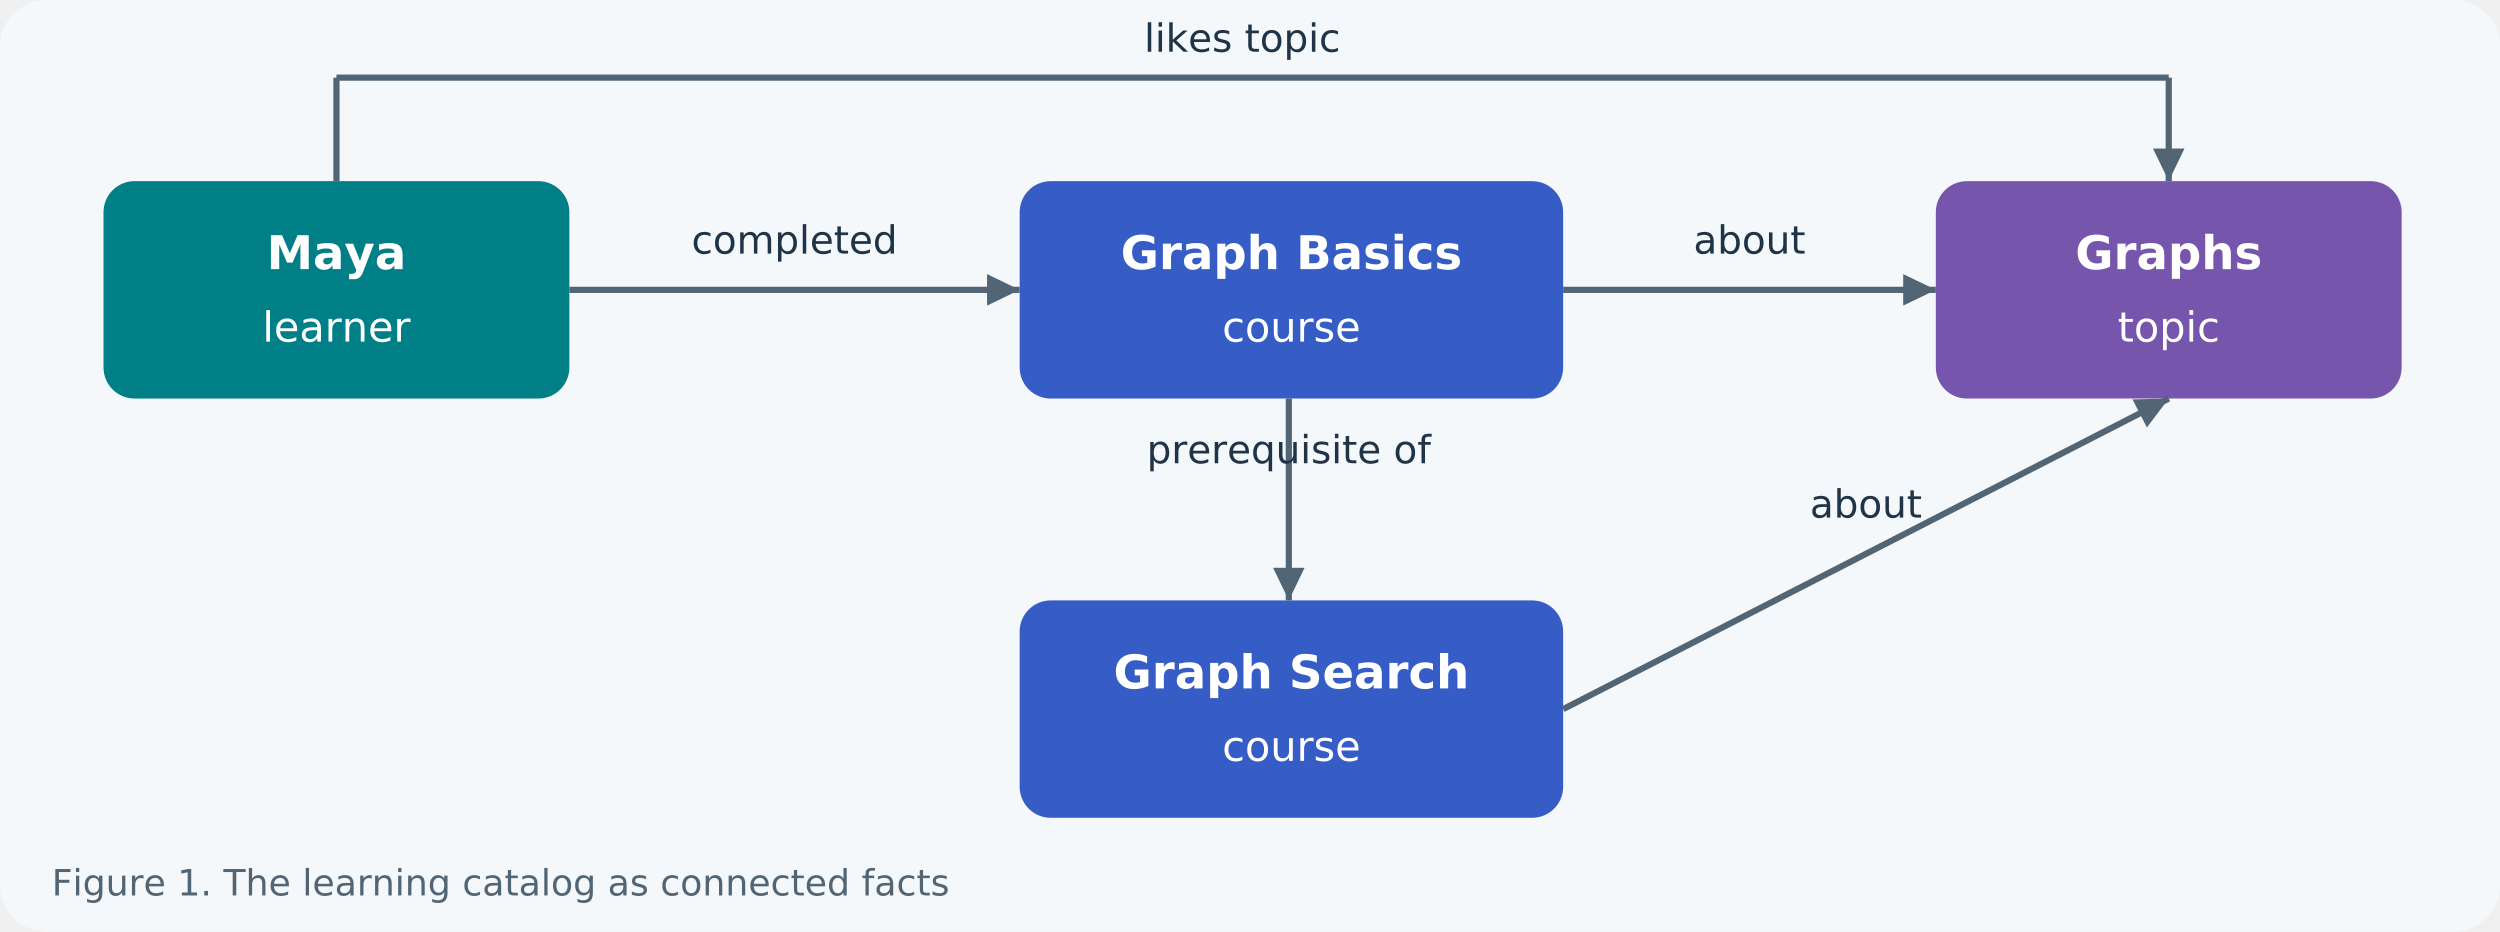
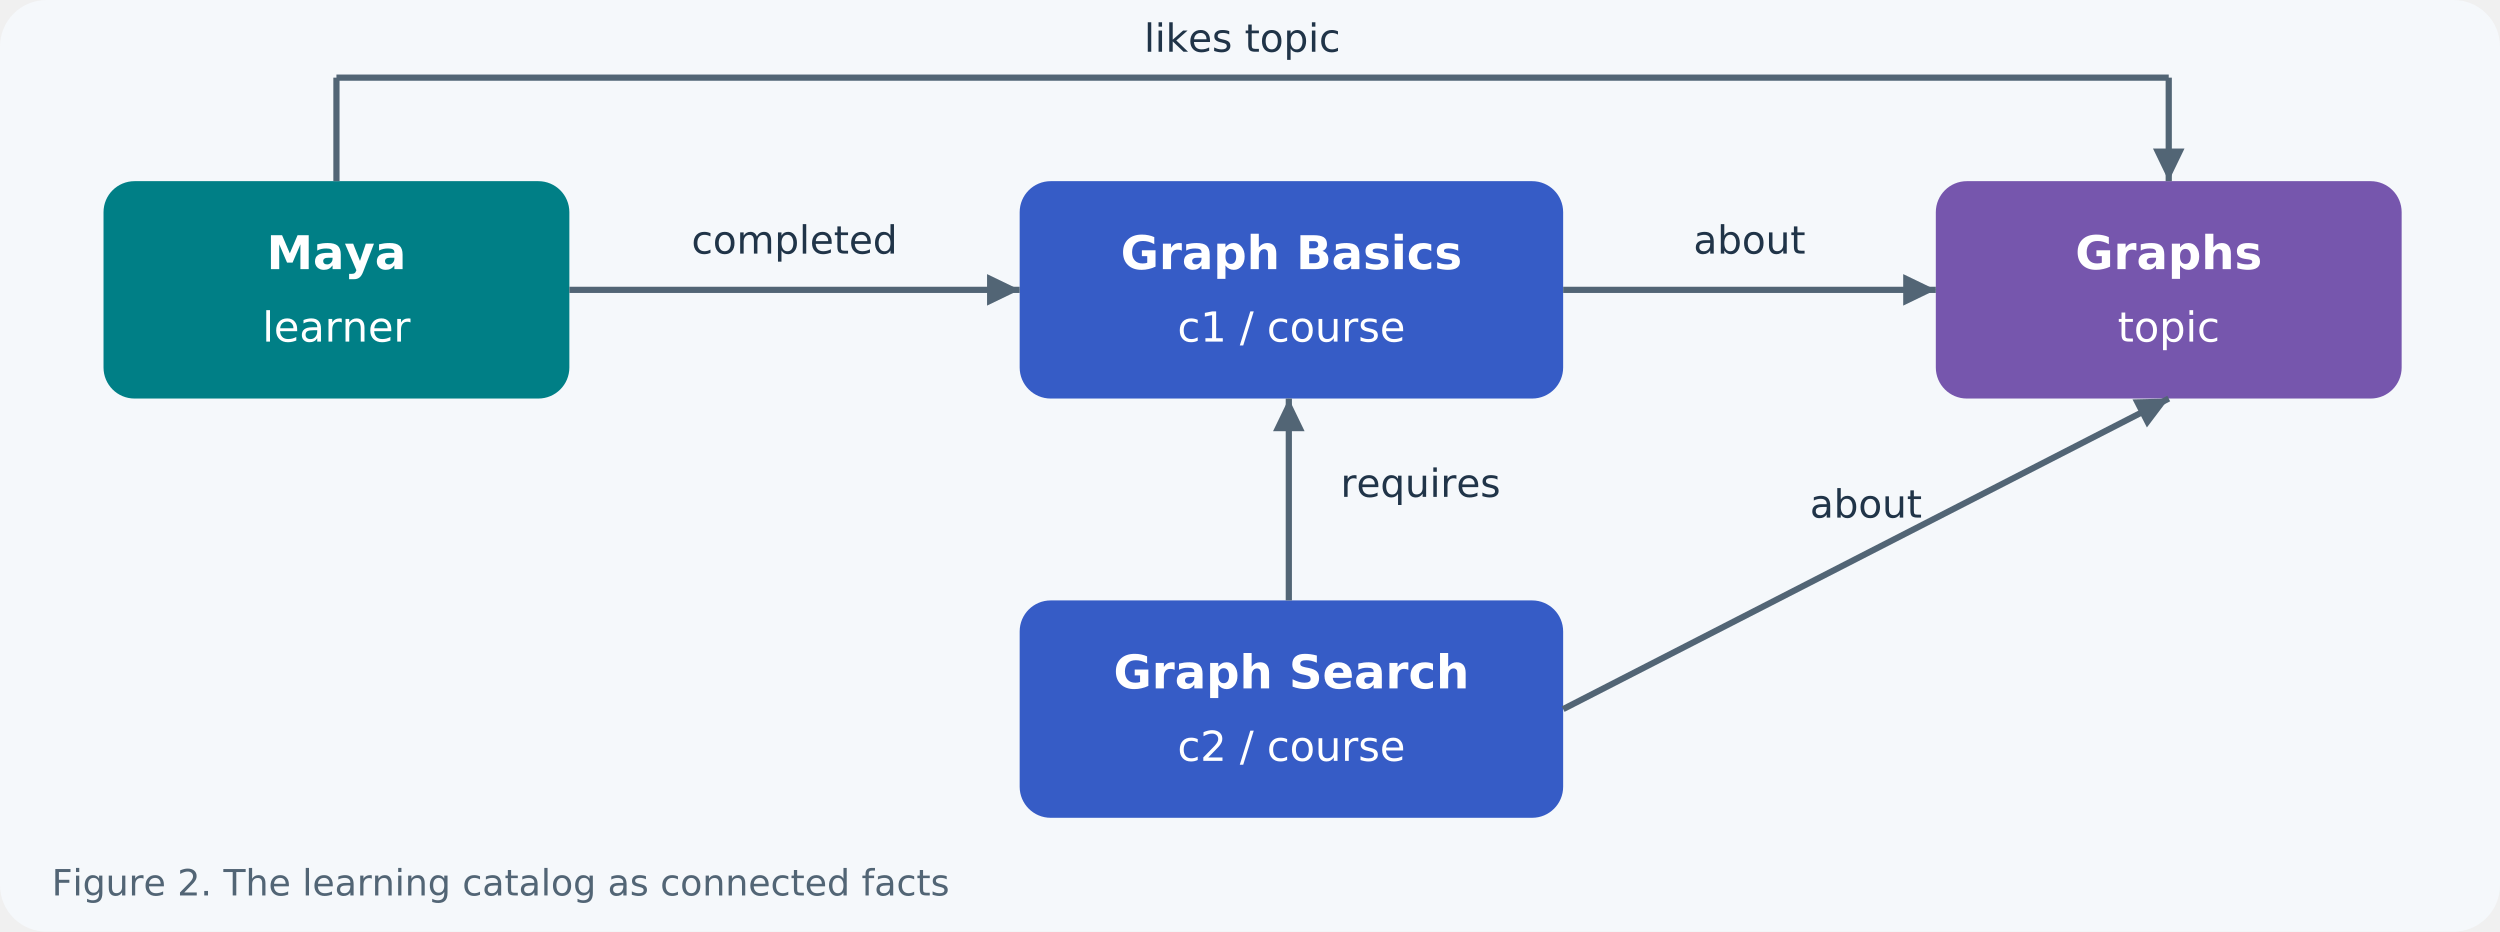
<svg xmlns="http://www.w3.org/2000/svg" xmlns:xlink="http://www.w3.org/1999/xlink" version="1.1" width="483" height="180" viewBox="0 0 483 180">
  <defs>
    <path id="font_1_46" d="M.092 .729H.331L.497 .339 .664 .729H.903V0H.725V.534L.557 .141H.438L.27 .534V0H.092V.729Z" />
    <path id="font_1_66" d="M.329 .245C.293 .245 .265 .239 .247 .227 .228 .214 .219 .196 .219 .172 .219 .15 .227 .133 .241 .12 .256 .108 .277 .102 .303 .102 .336 .102 .364 .113 .386 .137 .409 .16 .42 .19 .42 .225V.245H.329M.596 .311V0H.42V.081C.396 .048 .37 .023 .341 .008 .312-.007 .276-.015 .234-.015 .177-.015 .131 .002 .096 .035 .061 .068 .043 .111 .043 .164 .043 .228 .065 .275 .109 .305 .153 .335 .222 .35 .317 .35H.42V.364C.42 .391 .409 .412 .387 .425 .365 .438 .331 .444 .285 .444 .248 .444 .213 .441 .181 .433 .148 .426 .118 .414 .091 .399V.533C.128 .542 .166 .549 .204 .554 .241 .558 .279 .561 .317 .561 .416 .561 .487 .541 .531 .502 .574 .463 .596 .399 .596 .311Z" />
    <path id="font_1_90" d="M.012 .547H.187L.334 .176 .459 .547H.634L.404-.051C.381-.112 .354-.155 .323-.179 .292-.204 .252-.216 .201-.216H.1V-.101H.155C.184-.101 .206-.096 .219-.086 .233-.077 .243-.06 .251-.036L.256-.021 .012 .547Z" />
    <path id="font_2_77" d="M.094 .76H.184V0H.094V.76Z" />
    <path id="font_2_70" d="M.562 .296V.252H.149C.153 .19 .171 .143 .205 .11 .238 .078 .285 .062 .344 .062 .379 .062 .412 .066 .445 .074 .477 .083 .509 .095 .541 .112V.027C.509 .014 .476 .003 .442-.004 .408-.011 .374-.015 .339-.015 .252-.015 .183 .011 .132 .062 .081 .113 .055 .181 .055 .268 .055 .358 .079 .429 .128 .482 .176 .534 .241 .561 .323 .561 .397 .561 .455 .537 .498 .489 .541 .442 .562 .377 .562 .296M.472 .322C.472 .372 .458 .411 .431 .44 .404 .47 .368 .484 .324 .484 .274 .484 .234 .47 .204 .442 .174 .413 .156 .373 .152 .322L.472 .322Z" />
    <path id="font_2_66" d="M.343 .275C.27 .275 .22 .267 .192 .25 .164 .234 .15 .205 .15 .165 .15 .133 .16 .108 .181 .089 .202 .07 .231 .061 .267 .061 .317 .061 .357 .078 .387 .114 .417 .149 .432 .196 .432 .255V.275H.343M.522 .312V0H.432V.083C.412 .05 .386 .025 .355 .009 .325-.007 .287-.015 .243-.015 .187-.015 .143 .001 .11 .033 .077 .064 .06 .106 .06 .159 .06 .221 .081 .267 .122 .299 .163 .33 .224 .346 .306 .346H.432V.354C.432 .396 .419 .428 .391 .45 .364 .473 .326 .484 .277 .484 .246 .484 .215 .481 .186 .473 .156 .466 .127 .454 .1 .439V.522C.133 .535 .165 .545 .196 .551 .227 .557 .257 .561 .286 .561 .365 .561 .424 .54 .463 .499 .502 .458 .522 .396 .522 .312Z" />
    <path id="font_2_83" d="M.411 .463C.401 .469 .39 .473 .378 .476 .366 .479 .353 .48 .339 .48 .288 .48 .249 .464 .222 .431 .195 .398 .181 .35 .181 .288V0H.091V.547H.181V.462C.2 .495 .225 .52 .255 .536 .285 .552 .322 .561 .365 .561 .371 .561 .378 .56 .386 .559 .393 .559 .402 .557 .411 .556L.411 .463Z" />
    <path id="font_2_79" d="M.549 .33V0H.459V.327C.459 .379 .449 .418 .429 .444 .409 .47 .378 .482 .338 .482 .289 .482 .251 .467 .223 .436 .195 .405 .181 .363 .181 .309V0H.091V.547H.181V.462C.203 .495 .228 .52 .257 .536 .286 .552 .32 .561 .358 .561 .421 .561 .468 .541 .5 .502 .533 .463 .549 .406 .549 .33Z" />
    <path id="font_1_40" d="M.747 .054C.7 .031 .652 .014 .601 .003 .551-.009 .499-.015 .445-.015 .323-.015 .227 .019 .156 .087 .085 .155 .05 .247 .05 .364 .05 .481 .086 .574 .158 .641 .23 .708 .329 .742 .455 .742 .504 .742 .55 .738 .594 .728 .639 .719 .681 .706 .72 .688V.536C.68 .559 .639 .577 .599 .588 .559 .6 .518 .605 .478 .605 .403 .605 .345 .585 .305 .543 .264 .501 .244 .441 .244 .364 .244 .286 .264 .227 .303 .185 .342 .143 .397 .122 .469 .122 .489 .122 .507 .123 .524 .126 .54 .128 .556 .132 .569 .137V.279H.454V.405H.747V.054Z" />
    <path id="font_1_83" d="M.49 .397C.475 .405 .46 .41 .445 .414 .429 .417 .414 .419 .399 .419 .354 .419 .319 .405 .295 .376 .271 .347 .259 .305 .259 .252V0H.084V.547H.259V.457C.281 .493 .307 .519 .336 .536 .365 .552 .4 .561 .441 .561 .447 .561 .453 .56 .46 .56 .467 .559 .477 .558 .49 .557L.49 .397Z" />
    <path id="font_1_81" d="M.259 .079V-.208H.084V.547H.259V.467C.283 .499 .31 .523 .339 .538 .368 .553 .402 .561 .44 .561 .507 .561 .563 .534 .606 .48 .649 .426 .671 .357 .671 .273 .671 .188 .649 .119 .606 .066 .563 .012 .507-.015 .44-.015 .402-.015 .368-.007 .339 .008 .31 .023 .283 .047 .259 .079M.375 .434C.338 .434 .309 .42 .289 .392 .269 .365 .259 .325 .259 .273 .259 .221 .269 .181 .289 .154 .309 .126 .338 .112 .375 .112 .412 .112 .441 .126 .461 .153 .48 .181 .49 .221 .49 .273 .49 .325 .48 .365 .461 .392 .441 .42 .412 .434 .375 .434Z" />
    <path id="font_1_73" d="M.634 .333V0H.458V.054 .254C.458 .302 .457 .335 .455 .353 .453 .371 .449 .384 .444 .393 .437 .404 .428 .413 .416 .419 .404 .426 .391 .429 .376 .429 .34 .429 .311 .415 .29 .386 .269 .358 .259 .319 .259 .269V0H.084V.76H.259V.467C.285 .499 .313 .523 .343 .538 .372 .553 .405 .561 .441 .561 .504 .561 .552 .541 .585 .502 .617 .464 .634 .407 .634 .333Z" />
    <path id="font_1_1" d="M0 0Z" />
    <path id="font_1_35" d="M.384 .447C.413 .447 .436 .454 .451 .467 .466 .48 .474 .499 .474 .524 .474 .549 .466 .569 .451 .582 .436 .595 .413 .602 .384 .602H.28V.447H.384M.39 .128C.428 .128 .456 .136 .475 .152 .494 .168 .504 .192 .504 .224 .504 .256 .494 .28 .476 .296 .457 .311 .428 .319 .39 .319H.28V.128H.39M.565 .391C.605 .379 .637 .357 .659 .326 .681 .294 .692 .255 .692 .209 .692 .139 .668 .086 .621 .052 .573 .017 .501 0 .404 0H.092V.729H.374C.475 .729 .549 .714 .594 .684 .639 .653 .662 .604 .662 .537 .662 .501 .654 .471 .637 .446 .621 .421 .597 .403 .565 .391Z" />
    <path id="font_1_84" d="M.511 .53V.397C.474 .413 .438 .425 .403 .433 .368 .44 .335 .444 .304 .444 .271 .444 .246 .44 .23 .432 .214 .424 .206 .411 .206 .393 .206 .379 .212 .369 .224 .361 .237 .354 .258 .348 .29 .345L.321 .34C.41 .329 .471 .31 .501 .284 .532 .258 .548 .217 .548 .161 .548 .103 .526 .059 .483 .029 .44 0 .376-.015 .291-.015 .255-.015 .218-.012 .179-.006 .14-0 .101 .008 .06 .02V.152C.095 .135 .131 .123 .167 .114 .204 .106 .241 .102 .279 .102 .313 .102 .339 .106 .356 .116 .373 .125 .382 .139 .382 .158 .382 .173 .376 .185 .364 .193 .352 .2 .328 .206 .293 .211L.262 .215C.184 .224 .13 .242 .099 .269 .067 .295 .052 .335 .052 .389 .052 .447 .072 .49 .111 .518 .151 .547 .212 .561 .294 .561 .326 .561 .36 .558 .396 .553 .431 .548 .47 .541 .511 .53Z" />
    <path id="font_1_74" d="M.084 .547H.259V0H.084V.547M.084 .76H.259V.617H.084V.76Z" />
    <path id="font_1_68" d="M.526 .53V.388C.502 .404 .478 .416 .454 .424 .43 .432 .406 .436 .38 .436 .331 .436 .293 .421 .266 .393 .239 .364 .225 .324 .225 .273 .225 .222 .239 .182 .266 .153 .293 .125 .331 .11 .38 .11 .407 .11 .433 .114 .458 .123 .482 .131 .505 .143 .526 .159V.016C.499 .006 .471-.002 .443-.007 .414-.012 .386-.015 .358-.015 .259-.015 .182 .011 .126 .061 .071 .112 .043 .183 .043 .273 .043 .363 .071 .434 .126 .484 .182 .535 .259 .561 .358 .561 .387 .561 .415 .558 .443 .553 .47 .548 .498 .54 .526 .53Z" />
    <path id="font_2_68" d="M.488 .526V.442C.462 .456 .437 .467 .411 .474 .386 .481 .36 .484 .334 .484 .276 .484 .23 .466 .198 .429 .166 .392 .15 .34 .15 .273 .15 .206 .166 .154 .198 .117 .23 .08 .276 .062 .334 .062 .36 .062 .386 .065 .411 .072 .437 .079 .462 .09 .488 .104V.021C.463 .009 .437 0 .41-.006 .383-.012 .354-.015 .324-.015 .242-.015 .176 .011 .128 .063 .079 .115 .055 .185 .055 .273 .055 .362 .08 .433 .129 .484 .178 .535 .245 .561 .33 .561 .358 .561 .385 .558 .411 .552 .438 .546 .463 .538 .488 .526Z" />
+     <path id="font_2_18" d="M.124 .083H.285V.64L.11 .604V.694L.284 .729H.383V.083H.544V0H.124V.083Z" />
+     <path id="font_2_1" d="M0 0Z" />
+     <path id="font_2_16" d="M.254 .729H.337L.083-.093H0L.254 .729Z" />
    <path id="font_2_80" d="M.306 .484C.258 .484 .22 .466 .192 .428 .164 .39 .15 .339 .15 .273 .15 .207 .164 .156 .192 .118 .219 .08 .258 .062 .306 .062 .354 .062 .392 .08 .42 .118 .448 .156 .462 .208 .462 .273 .462 .338 .448 .389 .42 .427 .392 .465 .354 .484 .306 .484M.306 .561C.384 .561 .446 .535 .49 .484 .535 .433 .557 .363 .557 .273 .557 .183 .535 .113 .49 .062 .446 .011 .384-.015 .306-.015 .228-.015 .166 .011 .122 .062 .077 .113 .055 .183 .055 .273 .055 .363 .077 .433 .122 .484 .166 .535 .228 .561 .306 .561Z" />
    <path id="font_2_86" d="M.085 .216V.547H.175V.219C.175 .167 .185 .128 .205 .102 .225 .076 .256 .063 .296 .063 .344 .063 .383 .079 .411 .11 .439 .141 .453 .183 .453 .237V.547H.543V0H.453V.084C.431 .051 .406 .026 .377 .01 .348-.007 .315-.015 .277-.015 .214-.015 .166 .005 .134 .044 .101 .083 .085 .14 .085 .216M.311 .561V.561Z" />
    <path id="font_2_84" d="M.443 .531V.446C.417 .459 .391 .469 .364 .476 .336 .482 .308 .485 .279 .485 .234 .485 .201 .479 .178 .465 .156 .451 .145 .431 .145 .403 .145 .382 .153 .366 .169 .354 .185 .342 .217 .331 .265 .32L.296 .313C.36 .299 .405 .28 .432 .255 .459 .23 .472 .195 .472 .151 .472 .1 .452 .06 .412 .03 .372 0 .316-.015 .246-.015 .217-.015 .186-.012 .155-.006 .123-0 .089 .008 .054 .02V.112C.087 .095 .12 .082 .152 .073 .185 .065 .216 .061 .248 .061 .29 .061 .323 .068 .346 .082 .368 .097 .38 .117 .38 .144 .38 .168 .372 .187 .355 .2 .339 .213 .303 .226 .247 .238L.216 .245C.16 .257 .12 .275 .095 .299 .07 .323 .058 .357 .058 .399 .058 .451 .076 .49 .113 .518 .149 .547 .201 .561 .268 .561 .301 .561 .333 .558 .362 .553 .391 .548 .418 .541 .443 .531Z" />
    <path id="font_2_85" d="M.183 .702V.547H.368V.477H.183V.18C.183 .136 .189 .107 .201 .094 .214 .082 .238 .075 .276 .075H.368V0H.276C.207 0 .159 .013 .132 .039 .106 .065 .093 .112 .093 .18V.477H.027V.547H.093V.702H.183Z" />
    <path id="font_2_81" d="M.181 .082V-.208H.091V.547H.181V.464C.2 .497 .224 .521 .253 .537 .281 .553 .316 .561 .356 .561 .422 .561 .476 .534 .518 .481 .559 .428 .58 .359 .58 .273 .58 .187 .559 .117 .518 .065 .476 .012 .422-.015 .356-.015 .316-.015 .281-.007 .253 .009 .224 .025 .2 .049 .181 .082M.487 .273C.487 .339 .473 .391 .446 .429 .419 .467 .382 .485 .334 .485 .286 .485 .249 .467 .222 .429 .195 .391 .181 .339 .181 .273 .181 .207 .195 .155 .222 .117 .249 .079 .286 .061 .334 .061 .382 .061 .419 .079 .446 .117 .473 .155 .487 .207 .487 .273Z" />
    <path id="font_2_74" d="M.094 .547H.184V0H.094V.547M.094 .76H.184V.646H.094V.76Z" />
    <path id="font_2_78" d="M.52 .442C.542 .482 .569 .512 .601 .532 .632 .551 .669 .561 .711 .561 .768 .561 .812 .541 .843 .501 .874 .461 .889 .404 .889 .33V0H.799V.327C.799 .38 .79 .419 .771 .444 .752 .47 .724 .482 .686 .482 .639 .482 .603 .467 .576 .436 .549 .405 .535 .363 .535 .309V0H.445V.327C.445 .38 .436 .419 .417 .444 .398 .47 .37 .482 .331 .482 .285 .482 .249 .467 .222 .436 .195 .404 .181 .362 .181 .309V0H.091V.547H.181V.462C.202 .496 .226 .52 .255 .536 .284 .553 .318 .561 .357 .561 .397 .561 .43 .55 .458 .53 .486 .51 .507 .48 .52 .442Z" />
    <path id="font_2_69" d="M.454 .464V.76H.544V0H.454V.082C.435 .049 .411 .025 .383 .009 .354-.007 .319-.015 .279-.015 .213-.015 .159 .012 .117 .065 .076 .117 .055 .187 .055 .273 .055 .359 .076 .428 .117 .481 .159 .534 .213 .561 .279 .561 .319 .561 .354 .553 .383 .537 .411 .521 .435 .497 .454 .464M.148 .273C.148 .207 .162 .155 .189 .117 .216 .079 .253 .061 .301 .061 .348 .061 .386 .079 .413 .117 .44 .155 .454 .207 .454 .273 .454 .339 .44 .391 .413 .429 .386 .467 .348 .485 .301 .485 .253 .485 .216 .467 .189 .429 .162 .391 .148 .339 .148 .273Z" />
    <path id="font_2_67" d="M.487 .273C.487 .339 .473 .391 .446 .429 .419 .467 .382 .485 .334 .485 .286 .485 .249 .467 .222 .429 .195 .391 .181 .339 .181 .273 .181 .207 .195 .155 .222 .117 .249 .079 .286 .061 .334 .061 .382 .061 .419 .079 .446 .117 .473 .155 .487 .207 .487 .273M.181 .464C.2 .497 .224 .521 .253 .537 .281 .553 .316 .561 .356 .561 .422 .561 .476 .534 .518 .481 .559 .428 .58 .359 .58 .273 .58 .187 .559 .117 .518 .065 .476 .012 .422-.015 .356-.015 .316-.015 .281-.007 .253 .009 .224 .025 .2 .049 .181 .082V0H.091V.76H.181V.464Z" />
    <path id="font_1_52" d="M.599 .706V.551C.559 .569 .52 .582 .482 .592 .444 .601 .408 .605 .374 .605 .329 .605 .296 .599 .274 .587 .253 .575 .242 .555 .242 .529 .242 .51 .249 .494 .264 .484 .278 .473 .305 .463 .343 .455L.423 .439C.504 .423 .562 .398 .596 .365 .63 .332 .647 .285 .647 .224 .647 .143 .623 .083 .575 .044 .528 .005 .455-.015 .357-.015 .311-.015 .264-.01 .218-.001 .171 .007 .125 .02 .078 .038V.197C.125 .172 .17 .154 .213 .141 .257 .128 .299 .122 .339 .122 .38 .122 .411 .129 .433 .143 .455 .156 .466 .176 .466 .201 .466 .224 .458 .242 .444 .254 .429 .266 .399 .277 .355 .287L.282 .303C.209 .319 .156 .344 .122 .378 .089 .412 .072 .458 .072 .516 .072 .589 .095 .645 .142 .684 .189 .723 .256 .742 .344 .742 .384 .742 .425 .739 .468 .733 .51 .727 .554 .718 .599 .706Z" />
    <path id="font_1_70" d="M.63 .276V.226H.221C.225 .184 .24 .153 .266 .133 .291 .112 .326 .102 .372 .102 .409 .102 .447 .107 .485 .118 .524 .129 .563 .146 .604 .168V.033C.563 .017 .521 .005 .48-.003 .439-.011 .397-.015 .356-.015 .257-.015 .18 .011 .125 .061 .07 .111 .043 .182 .043 .273 .043 .362 .07 .433 .124 .484 .178 .535 .252 .561 .346 .561 .432 .561 .501 .535 .552 .483 .604 .431 .63 .362 .63 .276M.45 .334C.45 .367 .441 .394 .421 .414 .402 .434 .376 .444 .345 .444 .311 .444 .284 .435 .263 .416 .242 .397 .228 .37 .223 .334H.45Z" />
+     <path id="font_2_19" d="M.192 .083H.536V0H.073V.083C.111 .122 .162 .174 .226 .239 .291 .304 .332 .346 .348 .365 .38 .401 .402 .431 .414 .455 .427 .48 .433 .504 .433 .528 .433 .567 .42 .598 .392 .623 .365 .647 .33 .659 .286 .659 .255 .659 .223 .654 .188 .643 .154 .632 .117 .616 .078 .594V.693C.118 .709 .155 .722 .189 .73 .224 .738 .256 .742 .284 .742 .36 .742 .42 .723 .465 .686 .51 .648 .532 .597 .532 .534 .532 .504 .527 .476 .515 .449 .504 .422 .484 .39 .454 .354 .446 .345 .42 .317 .376 .272 .333 .227 .271 .164 .192 .083Z" />
    <path id="font_2_82" d="M.148 .273C.148 .207 .162 .155 .189 .117 .216 .079 .253 .061 .301 .061 .348 .061 .386 .079 .413 .117 .44 .155 .454 .207 .454 .273 .454 .339 .44 .391 .413 .429 .386 .467 .348 .485 .301 .485 .253 .485 .216 .467 .189 .429 .162 .391 .148 .339 .148 .273M.454 .082C.435 .049 .411 .025 .383 .009 .354-.007 .319-.015 .279-.015 .213-.015 .159 .012 .117 .065 .076 .117 .055 .187 .055 .273 .055 .359 .076 .428 .117 .481 .159 .534 .213 .561 .279 .561 .319 .561 .354 .553 .383 .537 .411 .521 .435 .497 .454 .464V.547H.544V-.208H.454V.082Z" />
-     <path id="font_2_1" d="M0 0Z" />
-     <path id="font_2_71" d="M.371 .76V.685H.285C.253 .685 .231 .678 .218 .665 .205 .652 .199 .629 .199 .595V.547H.347V.477H.199V0H.109V.477H.023V.547H.109V.585C.109 .646 .123 .69 .151 .718 .18 .746 .225 .76 .286 .76H.371Z" />
    <path id="font_2_76" d="M.091 .76H.181V.311L.449 .547H.564L.274 .291 .576 0H.459L.181 .267V0H.091V.76Z" />
    <path id="font_2_39" d="M.098 .729H.517V.646H.197V.432H.486V.349H.197V0H.098V.729Z" />
    <path id="font_2_72" d="M.454 .28C.454 .345 .441 .396 .414 .432 .387 .467 .349 .485 .301 .485 .253 .485 .215 .467 .188 .432 .161 .396 .148 .345 .148 .28 .148 .215 .161 .165 .188 .129 .215 .093 .253 .075 .301 .075 .349 .075 .387 .093 .414 .129 .441 .165 .454 .215 .454 .28M.544 .068C.544-.025 .523-.094 .482-.14 .441-.185 .377-.208 .292-.208 .26-.208 .231-.206 .203-.201 .175-.196 .147-.189 .121-.18V-.092C.147-.106 .174-.117 .199-.124 .225-.13 .251-.134 .278-.134 .337-.134 .381-.118 .41-.088 .439-.057 .454-.01 .454 .052V.097C.436 .064 .412 .04 .383 .024 .354 .008 .319 0 .279 0 .212 0 .158 .026 .117 .077 .076 .128 .055 .196 .055 .28 .055 .365 .076 .433 .117 .484 .158 .535 .212 .561 .279 .561 .319 .561 .354 .553 .383 .536 .412 .52 .436 .496 .454 .464V.547H.544V.068Z" />
-     <path id="font_2_18" d="M.124 .083H.285V.64L.11 .604V.694L.284 .729H.383V.083H.544V0H.124V.083Z" />
    <path id="font_2_15" d="M.107 .124H.21V0H.107V.124Z" />
    <path id="font_2_53" d="M-.003 .729H.614V.646H.355V0H.256V.646H-.003V.729Z" />
    <path id="font_2_73" d="M.549 .33V0H.459V.327C.459 .379 .449 .418 .429 .444 .409 .47 .378 .482 .338 .482 .289 .482 .251 .467 .223 .436 .195 .405 .181 .363 .181 .309V0H.091V.76H.181V.462C.203 .495 .228 .52 .257 .536 .286 .552 .32 .561 .358 .561 .421 .561 .468 .541 .5 .502 .533 .463 .549 .406 .549 .33Z" />
+     <path id="font_2_71" d="M.371 .76V.685H.285C.253 .685 .231 .678 .218 .665 .205 .652 .199 .629 .199 .595V.547H.347V.477H.199V0H.109V.477H.023V.547H.109V.585C.109 .646 .123 .69 .151 .718 .18 .746 .225 .76 .286 .76H.371Z" />
  </defs>
  <path transform="matrix(1,0,0,-1,0,180)" d="M9 0H474C478.975 0 483 4.025 483 9V171C483 175.975 478.975 180 474 180H9C4.025 180 0 175.975 0 171V9C0 4.025 4.025 0 9 0Z" fill="#f5f8fb" fill-rule="evenodd" />
  <path transform="matrix(1,0,0,-1,0,180)" d="M26 103H104C107.317 103 110 105.683 110 109V139C110 142.317 107.317 145 104 145H26C22.683 145 20 142.317 20 139V109C20 105.683 22.683 103 26 103Z" fill="#007f86" fill-rule="evenodd" />
  <use data-text="M" xlink:href="#font_1_46" transform="matrix(9,0,0,-9,51.51538,52)" fill="#ffffff" />
  <use data-text="a" xlink:href="#font_1_66" transform="matrix(9,0,0,-9,60.47038,52)" fill="#ffffff" />
  <use data-text="y" xlink:href="#font_1_90" transform="matrix(9,0,0,-9,66.54538,52)" fill="#ffffff" />
  <use data-text="a" xlink:href="#font_1_66" transform="matrix(9,0,0,-9,72.41338,52)" fill="#ffffff" />
  <use data-text="l" xlink:href="#font_2_77" transform="matrix(8,0,0,-8,50.69141,66)" fill="#ffffff" />
  <use data-text="e" xlink:href="#font_2_70" transform="matrix(8,0,0,-8,52.91541,66)" fill="#ffffff" />
  <use data-text="a" xlink:href="#font_2_66" transform="matrix(8,0,0,-8,57.83541,66)" fill="#ffffff" />
  <use data-text="r" xlink:href="#font_2_83" transform="matrix(8,0,0,-8,62.73941,66)" fill="#ffffff" />
  <use data-text="n" xlink:href="#font_2_79" transform="matrix(8,0,0,-8,66.02741,66)" fill="#ffffff" />
  <use data-text="e" xlink:href="#font_2_70" transform="matrix(8,0,0,-8,71.09941,66)" fill="#ffffff" />
  <use data-text="r" xlink:href="#font_2_83" transform="matrix(8,0,0,-8,76.01941,66)" fill="#ffffff" />
  <path transform="matrix(1,0,0,-1,0,180)" d="M203 103H296C299.317 103 302 105.683 302 109V139C302 142.317 299.317 145 296 145H203C199.683 145 197 142.317 197 139V109C197 105.683 199.683 103 203 103Z" fill="#365cc6" fill-rule="evenodd" />
  <use data-text="G" xlink:href="#font_1_40" transform="matrix(9,0,0,-9,216.5256,52)" fill="#ffffff" />
  <use data-text="r" xlink:href="#font_1_83" transform="matrix(9,0,0,-9,223.9146,52)" fill="#ffffff" />
  <use data-text="a" xlink:href="#font_1_66" transform="matrix(9,0,0,-9,228.3516,52)" fill="#ffffff" />
  <use data-text="p" xlink:href="#font_1_81" transform="matrix(9,0,0,-9,234.4266,52)" fill="#ffffff" />
  <use data-text="h" xlink:href="#font_1_73" transform="matrix(9,0,0,-9,240.8706,52)" fill="#ffffff" />
  <use data-text=" " xlink:href="#font_1_1" transform="matrix(9,0,0,-9,247.2786,52)" fill="#ffffff" />
  <use data-text="B" xlink:href="#font_1_35" transform="matrix(9,0,0,-9,250.4106,52)" fill="#ffffff" />
  <use data-text="a" xlink:href="#font_1_66" transform="matrix(9,0,0,-9,257.2686,52)" fill="#ffffff" />
  <use data-text="s" xlink:href="#font_1_84" transform="matrix(9,0,0,-9,263.3436,52)" fill="#ffffff" />
  <use data-text="i" xlink:href="#font_1_74" transform="matrix(9,0,0,-9,268.6986,52)" fill="#ffffff" />
  <use data-text="c" xlink:href="#font_1_68" transform="matrix(9,0,0,-9,271.7856,52)" fill="#ffffff" />
  <use data-text="s" xlink:href="#font_1_84" transform="matrix(9,0,0,-9,277.1227,52)" fill="#ffffff" />
-   <use data-text="c" xlink:href="#font_2_68" transform="matrix(8,0,0,-8,236.1289,66)" fill="#ffffff" />
-   <use data-text="o" xlink:href="#font_2_80" transform="matrix(8,0,0,-8,240.5289,66)" fill="#ffffff" />
-   <use data-text="u" xlink:href="#font_2_86" transform="matrix(8,0,0,-8,245.4249,66)" fill="#ffffff" />
-   <use data-text="r" xlink:href="#font_2_83" transform="matrix(8,0,0,-8,250.4969,66)" fill="#ffffff" />
-   <use data-text="s" xlink:href="#font_2_84" transform="matrix(8,0,0,-8,253.7849,66)" fill="#ffffff" />
-   <use data-text="e" xlink:href="#font_2_70" transform="matrix(8,0,0,-8,257.9529,66)" fill="#ffffff" />
+   <use data-text="c" xlink:href="#font_2_68" transform="matrix(8,0,0,-8,227.4941,66)" fill="#ffffff" />
+   <use data-text="1" xlink:href="#font_2_18" transform="matrix(8,0,0,-8,231.8941,66)" fill="#ffffff" />
+   <use data-text=" " xlink:href="#font_2_1" transform="matrix(8,0,0,-8,236.9821,66)" fill="#ffffff" />
+   <use data-text="/" xlink:href="#font_2_16" transform="matrix(8,0,0,-8,239.5261,66)" fill="#ffffff" />
+   <use data-text=" " xlink:href="#font_2_1" transform="matrix(8,0,0,-8,242.2221,66)" fill="#ffffff" />
+   <use data-text="c" xlink:href="#font_2_68" transform="matrix(8,0,0,-8,244.7661,66)" fill="#ffffff" />
+   <use data-text="o" xlink:href="#font_2_80" transform="matrix(8,0,0,-8,249.1661,66)" fill="#ffffff" />
+   <use data-text="u" xlink:href="#font_2_86" transform="matrix(8,0,0,-8,254.0621,66)" fill="#ffffff" />
+   <use data-text="r" xlink:href="#font_2_83" transform="matrix(8,0,0,-8,259.1341,66)" fill="#ffffff" />
+   <use data-text="s" xlink:href="#font_2_84" transform="matrix(8,0,0,-8,262.4221,66)" fill="#ffffff" />
+   <use data-text="e" xlink:href="#font_2_70" transform="matrix(8,0,0,-8,266.5901,66)" fill="#ffffff" />
  <path transform="matrix(1,0,0,-1,0,180)" d="M380 103H458C461.317 103 464 105.683 464 109V139C464 142.317 461.317 145 458 145H380C376.683 145 374 142.317 374 139V109C374 105.683 376.683 103 380 103Z" fill="#7656ad" fill-rule="evenodd" />
  <use data-text="G" xlink:href="#font_1_40" transform="matrix(9,0,0,-9,400.9473,52)" fill="#ffffff" />
  <use data-text="r" xlink:href="#font_1_83" transform="matrix(9,0,0,-9,408.3363,52)" fill="#ffffff" />
  <use data-text="a" xlink:href="#font_1_66" transform="matrix(9,0,0,-9,412.7733,52)" fill="#ffffff" />
  <use data-text="p" xlink:href="#font_1_81" transform="matrix(9,0,0,-9,418.8483,52)" fill="#ffffff" />
  <use data-text="h" xlink:href="#font_1_73" transform="matrix(9,0,0,-9,425.2923,52)" fill="#ffffff" />
  <use data-text="s" xlink:href="#font_1_84" transform="matrix(9,0,0,-9,431.7003,52)" fill="#ffffff" />
  <use data-text="t" xlink:href="#font_2_85" transform="matrix(8,0,0,-8,409.1348,66)" fill="#ffffff" />
  <use data-text="o" xlink:href="#font_2_80" transform="matrix(8,0,0,-8,412.2708,66)" fill="#ffffff" />
  <use data-text="p" xlink:href="#font_2_81" transform="matrix(8,0,0,-8,417.1668,66)" fill="#ffffff" />
  <use data-text="i" xlink:href="#font_2_74" transform="matrix(8,0,0,-8,422.2468,66)" fill="#ffffff" />
  <use data-text="c" xlink:href="#font_2_68" transform="matrix(8,0,0,-8,424.4708,66)" fill="#ffffff" />
  <path transform="matrix(1,0,0,-1,0,180)" stroke-width="1.2" stroke-linecap="butt" stroke-miterlimit="10" stroke-linejoin="miter" fill="none" stroke="#526575" d="M110 124H197" />
  <path transform="matrix(1,0,0,-1,0,180)" d="M197 124 190.697 127.045V120.955Z" fill="#526575" fill-rule="evenodd" />
  <use data-text="c" xlink:href="#font_2_68" transform="matrix(7.5,0,0,-7.5,133.6038,49)" fill="#203448" />
  <use data-text="o" xlink:href="#font_2_80" transform="matrix(7.5,0,0,-7.5,137.7288,49)" fill="#203448" />
  <use data-text="m" xlink:href="#font_2_78" transform="matrix(7.5,0,0,-7.5,142.3188,49)" fill="#203448" />
  <use data-text="p" xlink:href="#font_2_81" transform="matrix(7.5,0,0,-7.5,149.6238,49)" fill="#203448" />
  <use data-text="l" xlink:href="#font_2_77" transform="matrix(7.5,0,0,-7.5,154.3863,49)" fill="#203448" />
  <use data-text="e" xlink:href="#font_2_70" transform="matrix(7.5,0,0,-7.5,156.4713,49)" fill="#203448" />
  <use data-text="t" xlink:href="#font_2_85" transform="matrix(7.5,0,0,-7.5,161.0838,49)" fill="#203448" />
  <use data-text="e" xlink:href="#font_2_70" transform="matrix(7.5,0,0,-7.5,164.0238,49)" fill="#203448" />
  <use data-text="d" xlink:href="#font_2_69" transform="matrix(7.5,0,0,-7.5,168.6363,49)" fill="#203448" />
  <path transform="matrix(1,0,0,-1,0,180)" stroke-width="1.2" stroke-linecap="butt" stroke-miterlimit="10" stroke-linejoin="miter" fill="none" stroke="#526575" d="M302 124H374" />
  <path transform="matrix(1,0,0,-1,0,180)" d="M374 124 367.697 127.045V120.955Z" fill="#526575" fill-rule="evenodd" />
  <use data-text="a" xlink:href="#font_2_66" transform="matrix(7.5,0,0,-7.5,327.1803,49)" fill="#203448" />
  <use data-text="b" xlink:href="#font_2_67" transform="matrix(7.5,0,0,-7.5,331.7778,49)" fill="#203448" />
  <use data-text="o" xlink:href="#font_2_80" transform="matrix(7.5,0,0,-7.5,336.5403,49)" fill="#203448" />
  <use data-text="u" xlink:href="#font_2_86" transform="matrix(7.5,0,0,-7.5,341.1303,49)" fill="#203448" />
  <use data-text="t" xlink:href="#font_2_85" transform="matrix(7.5,0,0,-7.5,345.8853,49)" fill="#203448" />
  <path transform="matrix(1,0,0,-1,0,180)" d="M203 22H296C299.317 22 302 24.683 302 28V58C302 61.317 299.317 64 296 64H203C199.683 64 197 61.317 197 58V28C197 24.683 199.683 22 203 22Z" fill="#365cc6" fill-rule="evenodd" />
  <use data-text="G" xlink:href="#font_1_40" transform="matrix(9,0,0,-9,215.1392,133)" fill="#ffffff" />
  <use data-text="r" xlink:href="#font_1_83" transform="matrix(9,0,0,-9,222.5282,133)" fill="#ffffff" />
  <use data-text="a" xlink:href="#font_1_66" transform="matrix(9,0,0,-9,226.9652,133)" fill="#ffffff" />
  <use data-text="p" xlink:href="#font_1_81" transform="matrix(9,0,0,-9,233.0402,133)" fill="#ffffff" />
  <use data-text="h" xlink:href="#font_1_73" transform="matrix(9,0,0,-9,239.4842,133)" fill="#ffffff" />
  <use data-text=" " xlink:href="#font_1_1" transform="matrix(9,0,0,-9,245.8922,133)" fill="#ffffff" />
  <use data-text="S" xlink:href="#font_1_52" transform="matrix(9,0,0,-9,249.0242,133)" fill="#ffffff" />
  <use data-text="e" xlink:href="#font_1_70" transform="matrix(9,0,0,-9,255.5042,133)" fill="#ffffff" />
  <use data-text="a" xlink:href="#font_1_66" transform="matrix(9,0,0,-9,261.6062,133)" fill="#ffffff" />
  <use data-text="r" xlink:href="#font_1_83" transform="matrix(9,0,0,-9,267.6812,133)" fill="#ffffff" />
  <use data-text="c" xlink:href="#font_1_68" transform="matrix(9,0,0,-9,272.1182,133)" fill="#ffffff" />
  <use data-text="h" xlink:href="#font_1_73" transform="matrix(9,0,0,-9,277.4552,133)" fill="#ffffff" />
-   <use data-text="c" xlink:href="#font_2_68" transform="matrix(8,0,0,-8,236.1289,147)" fill="#ffffff" />
-   <use data-text="o" xlink:href="#font_2_80" transform="matrix(8,0,0,-8,240.5289,147)" fill="#ffffff" />
-   <use data-text="u" xlink:href="#font_2_86" transform="matrix(8,0,0,-8,245.4249,147)" fill="#ffffff" />
-   <use data-text="r" xlink:href="#font_2_83" transform="matrix(8,0,0,-8,250.4969,147)" fill="#ffffff" />
-   <use data-text="s" xlink:href="#font_2_84" transform="matrix(8,0,0,-8,253.7849,147)" fill="#ffffff" />
-   <use data-text="e" xlink:href="#font_2_70" transform="matrix(8,0,0,-8,257.9529,147)" fill="#ffffff" />
-   <path transform="matrix(1,0,0,-1,0,180)" stroke-width="1.2" stroke-linecap="butt" stroke-miterlimit="10" stroke-linejoin="miter" fill="none" stroke="#526575" d="M249 103V64" />
-   <path transform="matrix(1,0,0,-1,0,180)" d="M249 64 252.045 70.303H245.955Z" fill="#526575" fill-rule="evenodd" />
-   <use data-text="p" xlink:href="#font_2_81" transform="matrix(7.5,0,0,-7.5,221.5433,89.5)" fill="#203448" />
-   <use data-text="r" xlink:href="#font_2_83" transform="matrix(7.5,0,0,-7.5,226.3058,89.5)" fill="#203448" />
-   <use data-text="e" xlink:href="#font_2_70" transform="matrix(7.5,0,0,-7.5,229.3883,89.5)" fill="#203448" />
-   <use data-text="r" xlink:href="#font_2_83" transform="matrix(7.5,0,0,-7.5,234.0008,89.5)" fill="#203448" />
-   <use data-text="e" xlink:href="#font_2_70" transform="matrix(7.5,0,0,-7.5,237.0833,89.5)" fill="#203448" />
-   <use data-text="q" xlink:href="#font_2_82" transform="matrix(7.5,0,0,-7.5,241.6958,89.5)" fill="#203448" />
-   <use data-text="u" xlink:href="#font_2_86" transform="matrix(7.5,0,0,-7.5,246.4583,89.5)" fill="#203448" />
-   <use data-text="i" xlink:href="#font_2_74" transform="matrix(7.5,0,0,-7.5,251.2133,89.5)" fill="#203448" />
-   <use data-text="s" xlink:href="#font_2_84" transform="matrix(7.5,0,0,-7.5,253.2983,89.5)" fill="#203448" />
-   <use data-text="i" xlink:href="#font_2_74" transform="matrix(7.5,0,0,-7.5,257.2058,89.5)" fill="#203448" />
-   <use data-text="t" xlink:href="#font_2_85" transform="matrix(7.5,0,0,-7.5,259.2908,89.5)" fill="#203448" />
-   <use data-text="e" xlink:href="#font_2_70" transform="matrix(7.5,0,0,-7.5,262.2308,89.5)" fill="#203448" />
-   <use data-text=" " xlink:href="#font_2_1" transform="matrix(7.5,0,0,-7.5,266.8433,89.5)" fill="#203448" />
-   <use data-text="o" xlink:href="#font_2_80" transform="matrix(7.5,0,0,-7.5,269.2283,89.5)" fill="#203448" />
-   <use data-text="f" xlink:href="#font_2_71" transform="matrix(7.5,0,0,-7.5,273.8183,89.5)" fill="#203448" />
+   <use data-text="c" xlink:href="#font_2_68" transform="matrix(8,0,0,-8,227.4941,147)" fill="#ffffff" />
+   <use data-text="2" xlink:href="#font_2_19" transform="matrix(8,0,0,-8,231.8941,147)" fill="#ffffff" />
+   <use data-text=" " xlink:href="#font_2_1" transform="matrix(8,0,0,-8,236.9821,147)" fill="#ffffff" />
+   <use data-text="/" xlink:href="#font_2_16" transform="matrix(8,0,0,-8,239.5261,147)" fill="#ffffff" />
+   <use data-text=" " xlink:href="#font_2_1" transform="matrix(8,0,0,-8,242.2221,147)" fill="#ffffff" />
+   <use data-text="c" xlink:href="#font_2_68" transform="matrix(8,0,0,-8,244.7661,147)" fill="#ffffff" />
+   <use data-text="o" xlink:href="#font_2_80" transform="matrix(8,0,0,-8,249.1661,147)" fill="#ffffff" />
+   <use data-text="u" xlink:href="#font_2_86" transform="matrix(8,0,0,-8,254.0621,147)" fill="#ffffff" />
+   <use data-text="r" xlink:href="#font_2_83" transform="matrix(8,0,0,-8,259.1341,147)" fill="#ffffff" />
+   <use data-text="s" xlink:href="#font_2_84" transform="matrix(8,0,0,-8,262.4221,147)" fill="#ffffff" />
+   <use data-text="e" xlink:href="#font_2_70" transform="matrix(8,0,0,-8,266.5901,147)" fill="#ffffff" />
+   <path transform="matrix(1,0,0,-1,0,180)" stroke-width="1.2" stroke-linecap="butt" stroke-miterlimit="10" stroke-linejoin="miter" fill="none" stroke="#526575" d="M249 64V103" />
+   <path transform="matrix(1,0,0,-1,0,180)" d="M249 103 245.955 96.697H252.045Z" fill="#526575" fill-rule="evenodd" />
+   <use data-text="r" xlink:href="#font_2_83" transform="matrix(7.5,0,0,-7.5,259,96)" fill="#203448" />
+   <use data-text="e" xlink:href="#font_2_70" transform="matrix(7.5,0,0,-7.5,262.0825,96)" fill="#203448" />
+   <use data-text="q" xlink:href="#font_2_82" transform="matrix(7.5,0,0,-7.5,266.695,96)" fill="#203448" />
+   <use data-text="u" xlink:href="#font_2_86" transform="matrix(7.5,0,0,-7.5,271.4575,96)" fill="#203448" />
+   <use data-text="i" xlink:href="#font_2_74" transform="matrix(7.5,0,0,-7.5,276.2125,96)" fill="#203448" />
+   <use data-text="r" xlink:href="#font_2_83" transform="matrix(7.5,0,0,-7.5,278.2975,96)" fill="#203448" />
+   <use data-text="e" xlink:href="#font_2_70" transform="matrix(7.5,0,0,-7.5,281.38,96)" fill="#203448" />
+   <use data-text="s" xlink:href="#font_2_84" transform="matrix(7.5,0,0,-7.5,285.9925,96)" fill="#203448" />
  <path transform="matrix(1,0,0,-1,0,180)" stroke-width="1.2" stroke-linecap="butt" stroke-miterlimit="10" stroke-linejoin="miter" fill="none" stroke="#526575" d="M302 43 419 103" />
  <path transform="matrix(1,0,0,-1,0,180)" d="M419 103 412.002 102.833 414.781 97.415Z" fill="#526575" fill-rule="evenodd" />
  <use data-text="a" xlink:href="#font_2_66" transform="matrix(7.5,0,0,-7.5,349.6803,100)" fill="#203448" />
  <use data-text="b" xlink:href="#font_2_67" transform="matrix(7.5,0,0,-7.5,354.2778,100)" fill="#203448" />
  <use data-text="o" xlink:href="#font_2_80" transform="matrix(7.5,0,0,-7.5,359.0403,100)" fill="#203448" />
  <use data-text="u" xlink:href="#font_2_86" transform="matrix(7.5,0,0,-7.5,363.6303,100)" fill="#203448" />
  <use data-text="t" xlink:href="#font_2_85" transform="matrix(7.5,0,0,-7.5,368.3853,100)" fill="#203448" />
  <path transform="matrix(1,0,0,-1,0,180)" stroke-width="1.2" stroke-linecap="butt" stroke-miterlimit="10" stroke-linejoin="miter" fill="none" stroke="#526575" d="M65 145V165" />
  <path transform="matrix(1,0,0,-1,0,180)" stroke-width="1.2" stroke-linecap="butt" stroke-miterlimit="10" stroke-linejoin="miter" fill="none" stroke="#526575" d="M65 165H419" />
  <path transform="matrix(1,0,0,-1,0,180)" stroke-width="1.2" stroke-linecap="butt" stroke-miterlimit="10" stroke-linejoin="miter" fill="none" stroke="#526575" d="M419 165V145" />
  <path transform="matrix(1,0,0,-1,0,180)" d="M419 145 422.045 151.303H415.955Z" fill="#526575" fill-rule="evenodd" />
  <use data-text="l" xlink:href="#font_2_77" transform="matrix(7.5,0,0,-7.5,221.0431,10)" fill="#203448" />
  <use data-text="i" xlink:href="#font_2_74" transform="matrix(7.5,0,0,-7.5,223.1281,10)" fill="#203448" />
  <use data-text="k" xlink:href="#font_2_76" transform="matrix(7.5,0,0,-7.5,225.2131,10)" fill="#203448" />
  <use data-text="e" xlink:href="#font_2_70" transform="matrix(7.5,0,0,-7.5,229.5556,10)" fill="#203448" />
  <use data-text="s" xlink:href="#font_2_84" transform="matrix(7.5,0,0,-7.5,234.1681,10)" fill="#203448" />
  <use data-text=" " xlink:href="#font_2_1" transform="matrix(7.5,0,0,-7.5,238.0756,10)" fill="#203448" />
  <use data-text="t" xlink:href="#font_2_85" transform="matrix(7.5,0,0,-7.5,240.4606,10)" fill="#203448" />
  <use data-text="o" xlink:href="#font_2_80" transform="matrix(7.5,0,0,-7.5,243.4006,10)" fill="#203448" />
  <use data-text="p" xlink:href="#font_2_81" transform="matrix(7.5,0,0,-7.5,247.9906,10)" fill="#203448" />
  <use data-text="i" xlink:href="#font_2_74" transform="matrix(7.5,0,0,-7.5,252.7531,10)" fill="#203448" />
  <use data-text="c" xlink:href="#font_2_68" transform="matrix(7.5,0,0,-7.5,254.8381,10)" fill="#203448" />
  <use data-text="F" xlink:href="#font_2_39" transform="matrix(7,0,0,-7,10,173)" fill="#526575" />
  <use data-text="i" xlink:href="#font_2_74" transform="matrix(7,0,0,-7,14.025,173)" fill="#526575" />
  <use data-text="g" xlink:href="#font_2_72" transform="matrix(7,0,0,-7,15.971,173)" fill="#526575" />
  <use data-text="u" xlink:href="#font_2_86" transform="matrix(7,0,0,-7,20.416,173)" fill="#526575" />
  <use data-text="r" xlink:href="#font_2_83" transform="matrix(7,0,0,-7,24.854,173)" fill="#526575" />
  <use data-text="e" xlink:href="#font_2_70" transform="matrix(7,0,0,-7,27.731,173)" fill="#526575" />
  <use data-text=" " xlink:href="#font_2_1" transform="matrix(7,0,0,-7,32.03601,173)" fill="#526575" />
-   <use data-text="1" xlink:href="#font_2_18" transform="matrix(7,0,0,-7,34.26201,173)" fill="#526575" />
+   <use data-text="2" xlink:href="#font_2_19" transform="matrix(7,0,0,-7,34.26201,173)" fill="#526575" />
  <use data-text="." xlink:href="#font_2_15" transform="matrix(7,0,0,-7,38.71401,173)" fill="#526575" />
  <use data-text=" " xlink:href="#font_2_1" transform="matrix(7,0,0,-7,40.94001,173)" fill="#526575" />
  <use data-text="T" xlink:href="#font_2_53" transform="matrix(7,0,0,-7,43.16601,173)" fill="#526575" />
  <use data-text="h" xlink:href="#font_2_73" transform="matrix(7,0,0,-7,47.44301,173)" fill="#526575" />
  <use data-text="e" xlink:href="#font_2_70" transform="matrix(7,0,0,-7,51.88101,173)" fill="#526575" />
  <use data-text=" " xlink:href="#font_2_1" transform="matrix(7,0,0,-7,56.18601,173)" fill="#526575" />
  <use data-text="l" xlink:href="#font_2_77" transform="matrix(7,0,0,-7,58.41201,173)" fill="#526575" />
  <use data-text="e" xlink:href="#font_2_70" transform="matrix(7,0,0,-7,60.35801,173)" fill="#526575" />
  <use data-text="a" xlink:href="#font_2_66" transform="matrix(7,0,0,-7,64.66301,173)" fill="#526575" />
  <use data-text="r" xlink:href="#font_2_83" transform="matrix(7,0,0,-7,68.95401,173)" fill="#526575" />
  <use data-text="n" xlink:href="#font_2_79" transform="matrix(7,0,0,-7,71.83101,173)" fill="#526575" />
  <use data-text="i" xlink:href="#font_2_74" transform="matrix(7,0,0,-7,76.26901,173)" fill="#526575" />
  <use data-text="n" xlink:href="#font_2_79" transform="matrix(7,0,0,-7,78.21501,173)" fill="#526575" />
  <use data-text="g" xlink:href="#font_2_72" transform="matrix(7,0,0,-7,82.65302,173)" fill="#526575" />
  <use data-text=" " xlink:href="#font_2_1" transform="matrix(7,0,0,-7,87.09802,173)" fill="#526575" />
  <use data-text="c" xlink:href="#font_2_68" transform="matrix(7,0,0,-7,89.32401,173)" fill="#526575" />
  <use data-text="a" xlink:href="#font_2_66" transform="matrix(7,0,0,-7,93.17401,173)" fill="#526575" />
  <use data-text="t" xlink:href="#font_2_85" transform="matrix(7,0,0,-7,97.46501,173)" fill="#526575" />
  <use data-text="a" xlink:href="#font_2_66" transform="matrix(7,0,0,-7,100.209,173)" fill="#526575" />
  <use data-text="l" xlink:href="#font_2_77" transform="matrix(7,0,0,-7,104.5,173)" fill="#526575" />
  <use data-text="o" xlink:href="#font_2_80" transform="matrix(7,0,0,-7,106.446,173)" fill="#526575" />
  <use data-text="g" xlink:href="#font_2_72" transform="matrix(7,0,0,-7,110.73,173)" fill="#526575" />
  <use data-text=" " xlink:href="#font_2_1" transform="matrix(7,0,0,-7,115.175,173)" fill="#526575" />
  <use data-text="a" xlink:href="#font_2_66" transform="matrix(7,0,0,-7,117.401,173)" fill="#526575" />
  <use data-text="s" xlink:href="#font_2_84" transform="matrix(7,0,0,-7,121.692,173)" fill="#526575" />
  <use data-text=" " xlink:href="#font_2_1" transform="matrix(7,0,0,-7,125.339,173)" fill="#526575" />
  <use data-text="c" xlink:href="#font_2_68" transform="matrix(7,0,0,-7,127.565,173)" fill="#526575" />
  <use data-text="o" xlink:href="#font_2_80" transform="matrix(7,0,0,-7,131.415,173)" fill="#526575" />
  <use data-text="n" xlink:href="#font_2_79" transform="matrix(7,0,0,-7,135.699,173)" fill="#526575" />
  <use data-text="n" xlink:href="#font_2_79" transform="matrix(7,0,0,-7,140.137,173)" fill="#526575" />
  <use data-text="e" xlink:href="#font_2_70" transform="matrix(7,0,0,-7,144.575,173)" fill="#526575" />
  <use data-text="c" xlink:href="#font_2_68" transform="matrix(7,0,0,-7,148.88,173)" fill="#526575" />
  <use data-text="t" xlink:href="#font_2_85" transform="matrix(7,0,0,-7,152.73,173)" fill="#526575" />
  <use data-text="e" xlink:href="#font_2_70" transform="matrix(7,0,0,-7,155.474,173)" fill="#526575" />
  <use data-text="d" xlink:href="#font_2_69" transform="matrix(7,0,0,-7,159.779,173)" fill="#526575" />
  <use data-text=" " xlink:href="#font_2_1" transform="matrix(7,0,0,-7,164.224,173)" fill="#526575" />
  <use data-text="f" xlink:href="#font_2_71" transform="matrix(7,0,0,-7,166.45,173)" fill="#526575" />
  <use data-text="a" xlink:href="#font_2_66" transform="matrix(7,0,0,-7,168.914,173)" fill="#526575" />
  <use data-text="c" xlink:href="#font_2_68" transform="matrix(7,0,0,-7,173.205,173)" fill="#526575" />
  <use data-text="t" xlink:href="#font_2_85" transform="matrix(7,0,0,-7,177.055,173)" fill="#526575" />
  <use data-text="s" xlink:href="#font_2_84" transform="matrix(7,0,0,-7,179.799,173)" fill="#526575" />
</svg>
